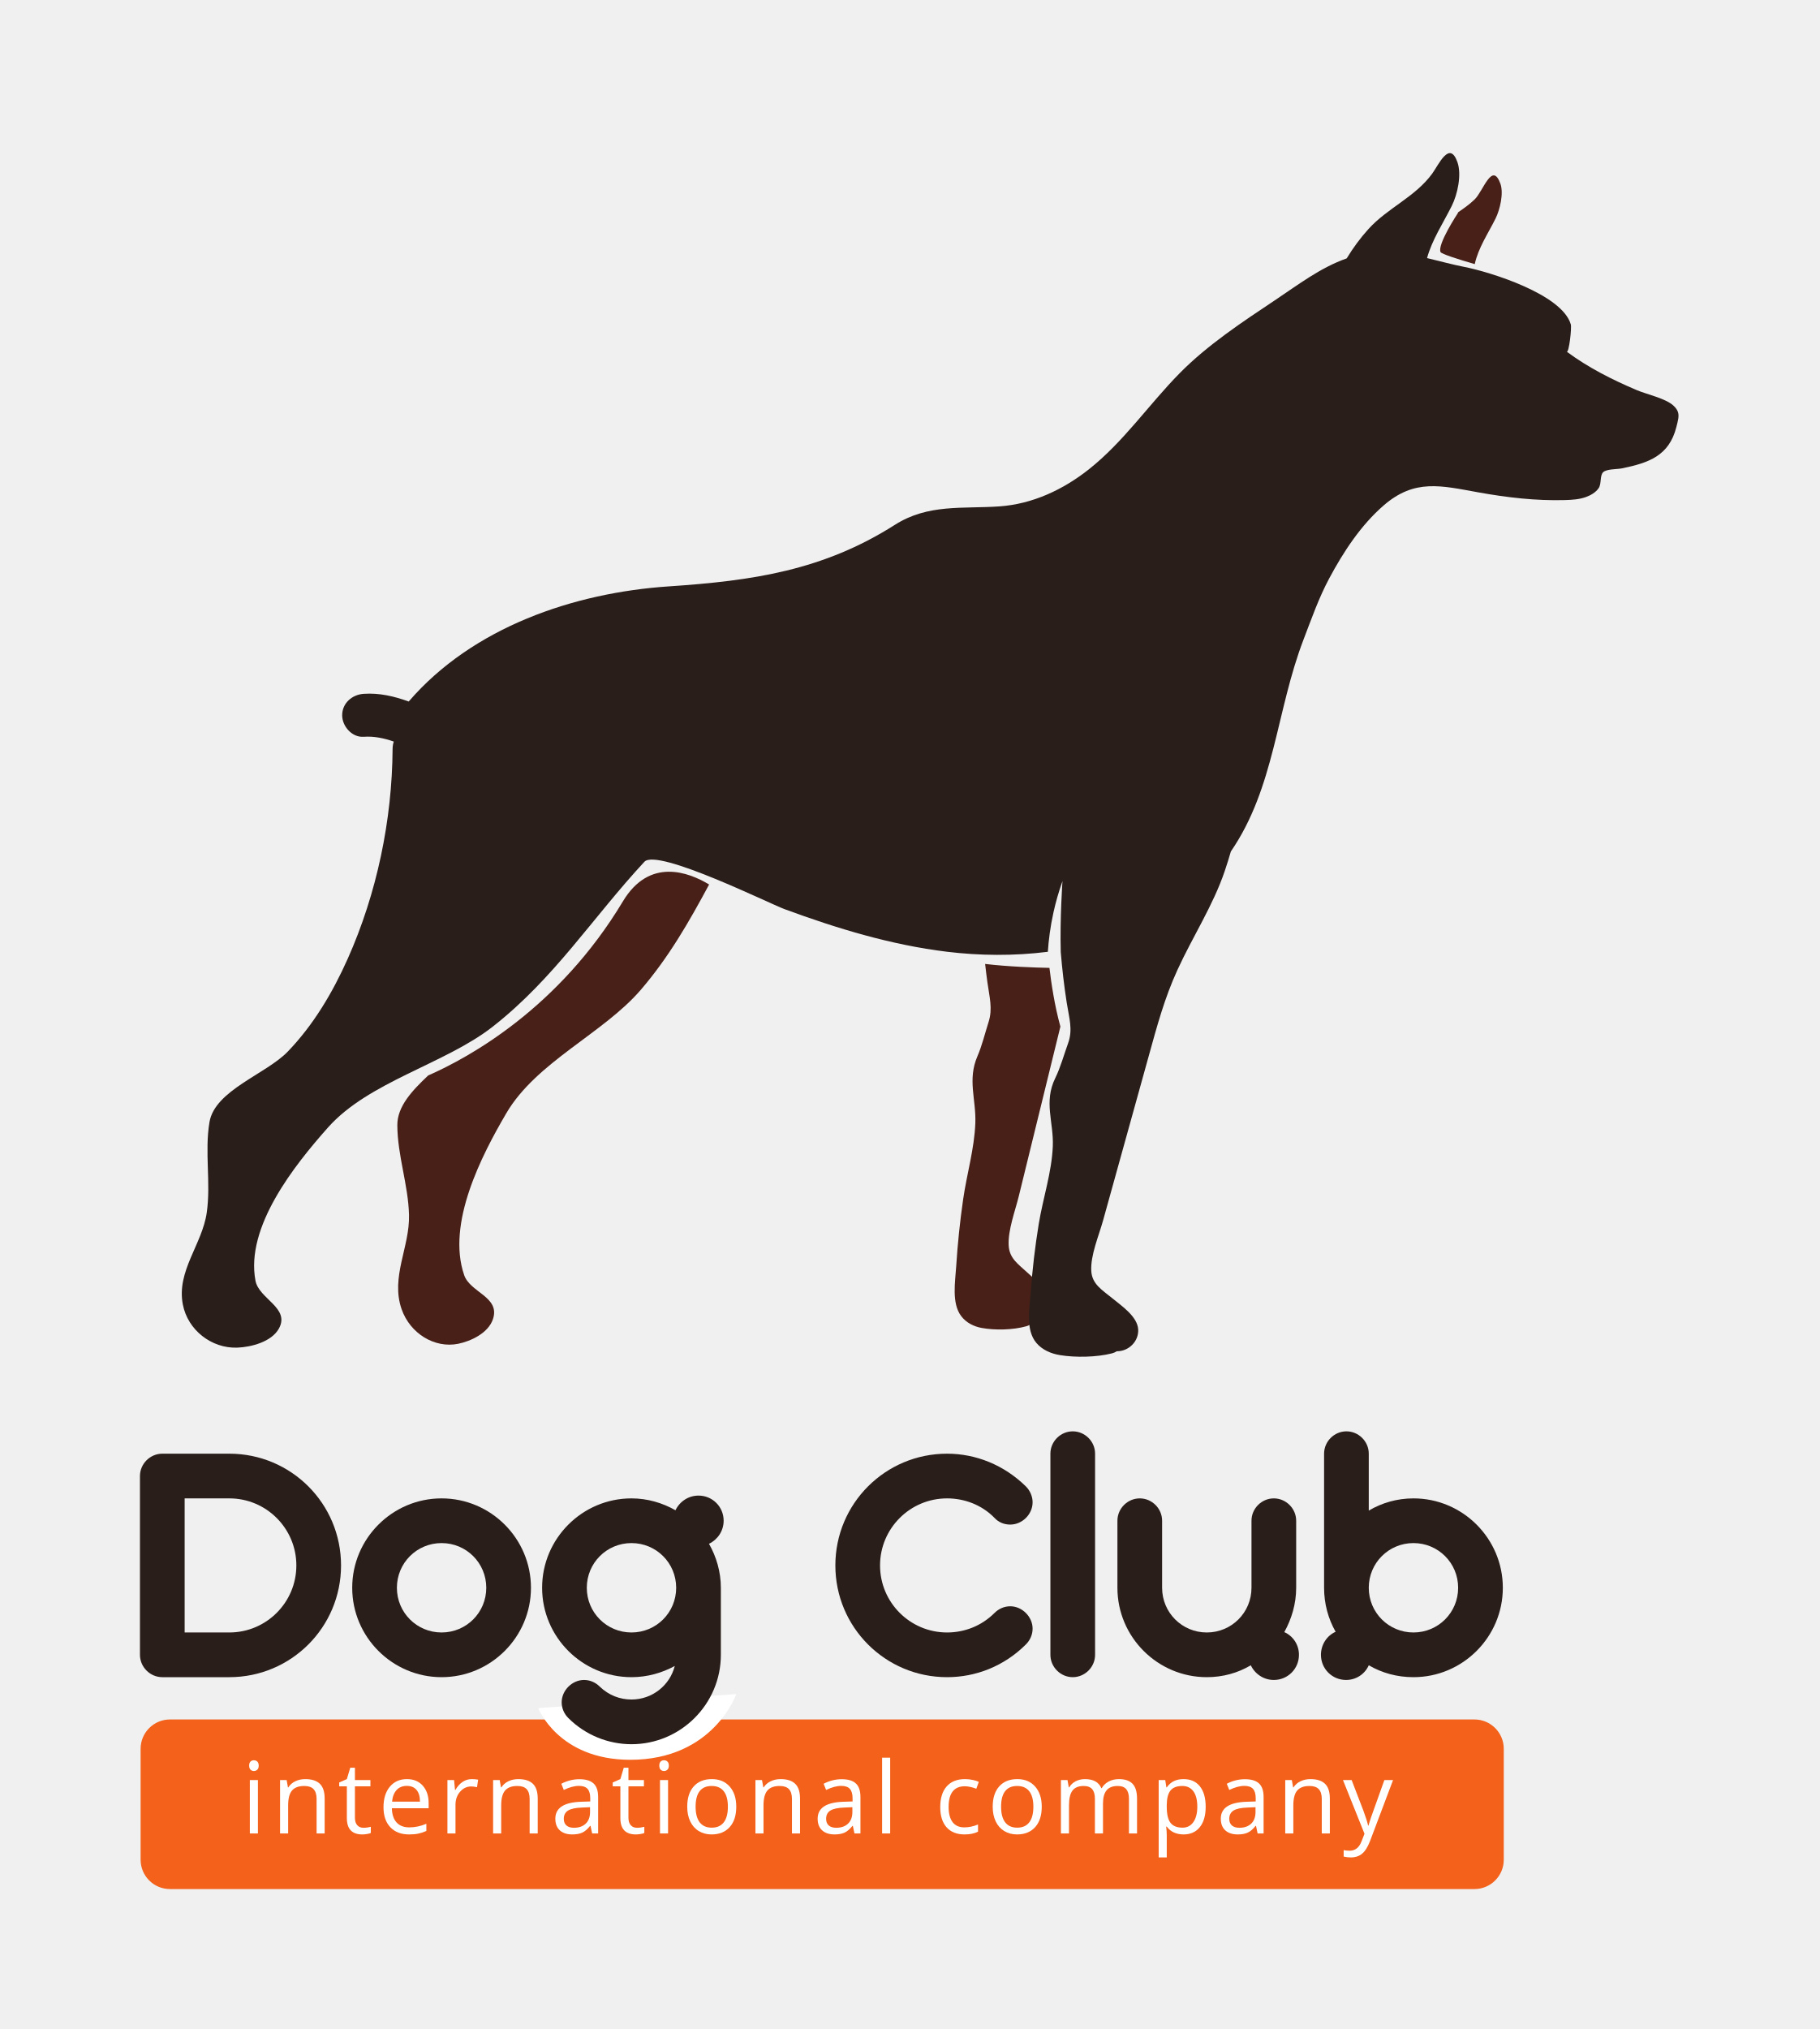
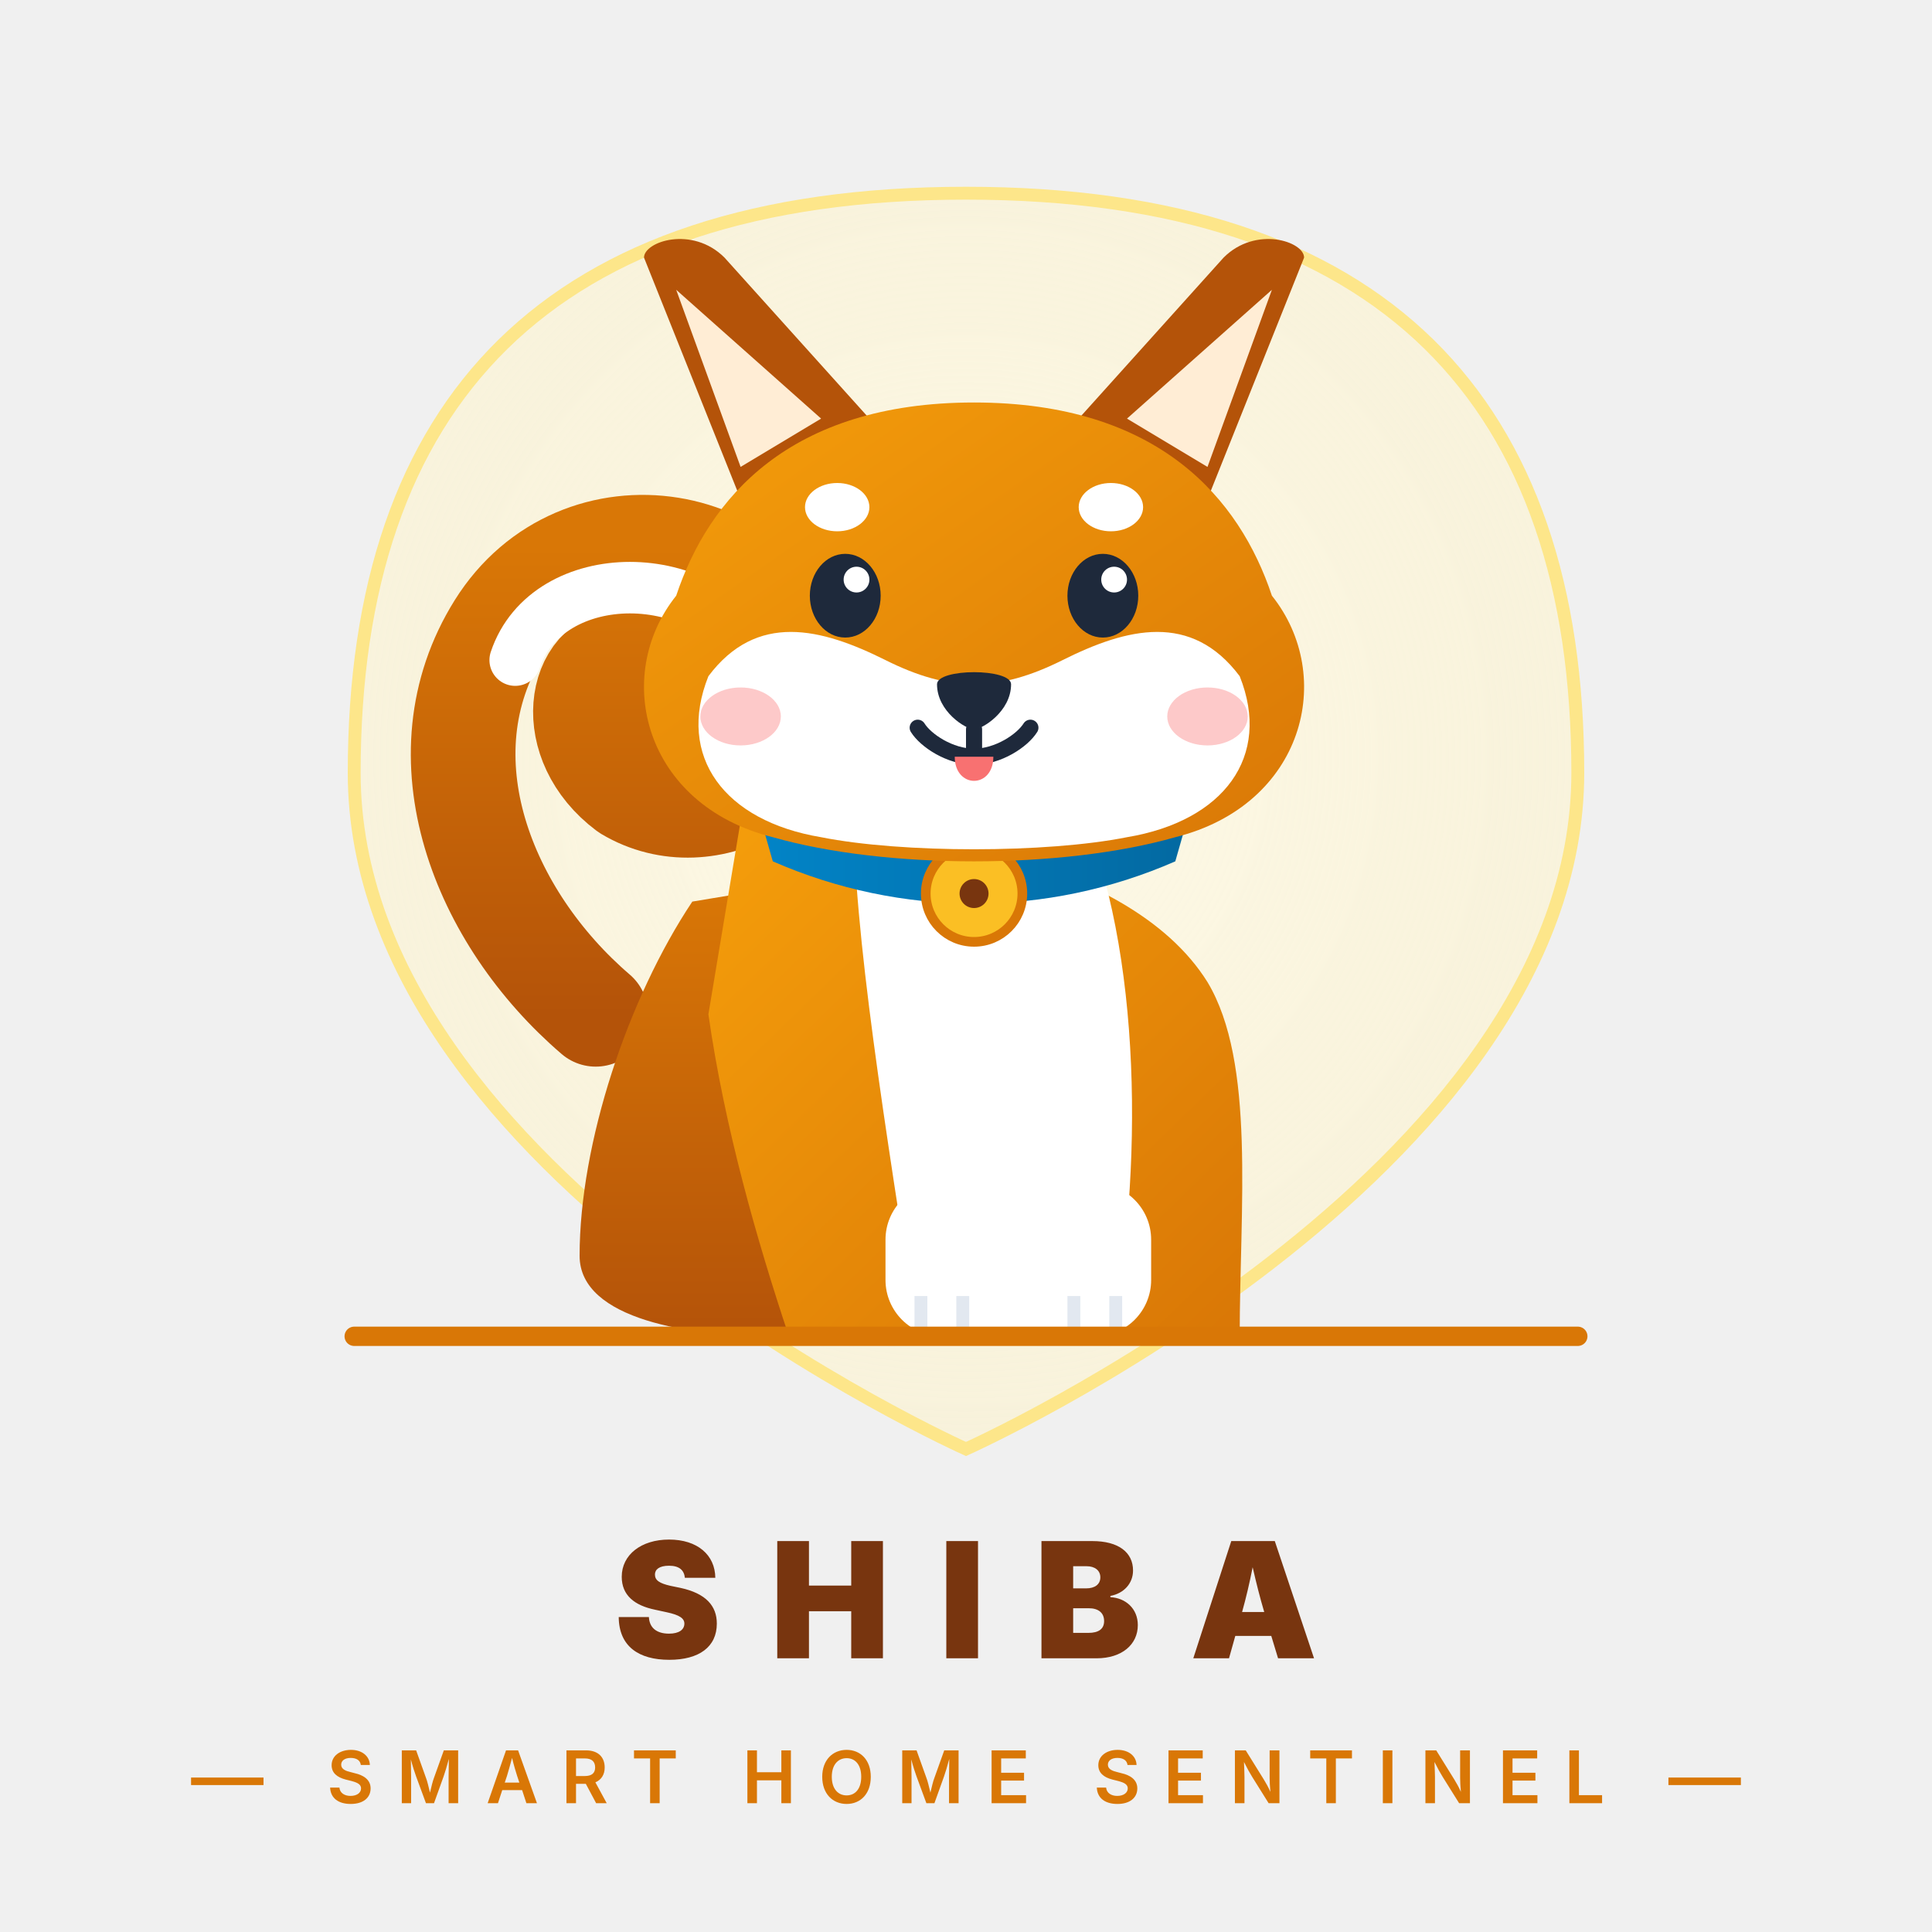
- <svg xmlns="http://www.w3.org/2000/svg" viewBox="138.69 -9.61 114.19 127.33" width="100%" height="100%">
-   <path d="M 231.238 108.938 L 149.359 108.938 C 148.341 108.938 147.516 108.113 147.516 107.096 L 147.516 100.138 C 147.516 99.12 148.341 98.295 149.359 98.295 L 231.238 98.295 C 232.256 98.295 233.081 99.12 233.081 100.138 L 233.081 107.096 C 233.081 108.113 232.256 108.938 231.238 108.938 Z" fill="rgb(243,97,26)" />
-   <path d="M 177.787 46.959 C 173.781 53.636 168.18 56.732 165.565 57.882 C 164.572 58.822 163.624 59.815 163.63 61.001 C 163.639 62.908 164.314 64.733 164.364 66.629 C 164.417 68.645 163.198 70.526 163.897 72.541 C 164.43 74.077 165.972 75.016 167.445 74.72 C 168.235 74.561 169.345 74.052 169.636 73.162 C 170.091 71.77 168.206 71.512 167.826 70.411 C 166.708 67.166 168.927 62.888 170.468 60.256 C 172.352 57.036 176.542 55.255 178.902 52.518 C 180.679 50.456 181.962 48.199 183.201 45.897 C 181.922 45.125 179.455 44.179 177.787 46.959 Z" fill="rgb(72,32,24)" />
-   <path d="M 230.196 3.768 C 230.196 3.768 228.894 5.738 229.113 6.209 C 229.168 6.327 230.2 6.655 231.259 6.965 C 231.481 5.946 232.092 5.053 232.565 4.104 C 232.843 3.546 233.088 2.51 232.865 1.905 C 232.349 .506 231.791 2.383 231.258 2.899 C 230.939 3.208 230.578 3.463 230.214 3.713 L 230.196 3.768 Z" fill="rgb(72,32,24)" />
-   <path d="M 205.127 55.316 C 205.168 55.147 205.209 54.98 205.25 54.813 C 204.884 53.491 204.673 52.059 204.563 51.129 C 203.622 51.111 201.963 51.053 200.526 50.882 C 200.569 51.262 200.615 51.642 200.667 52.021 C 200.797 52.973 201.012 53.683 200.742 54.526 C 200.522 55.216 200.332 56.007 200.045 56.669 C 199.405 58.149 199.965 59.372 199.911 60.869 C 199.852 62.475 199.376 64.061 199.147 65.647 C 198.946 67.039 198.8 68.441 198.711 69.848 C 198.649 70.817 198.412 72.167 199.02 72.977 C 199.338 73.401 199.818 73.635 200.303 73.724 C 201.151 73.88 202.286 73.855 203.122 73.616 C 203.22 73.588 203.31 73.543 203.391 73.486 C 203.397 73.486 203.402 73.486 203.408 73.486 C 204.034 73.486 204.587 72.883 204.554 72.148 C 204.519 71.35 203.657 70.697 203.14 70.217 C 202.604 69.719 202.047 69.363 202.004 68.549 C 201.953 67.584 202.414 66.374 202.64 65.453 C 203.469 62.074 204.298 58.695 205.127 55.316 Z" fill="rgb(72,32,24)" />
-   <path d="M 243.911 17.203 C 243.453 18.993 242.184 19.436 240.5 19.782 C 240.201 19.844 239.536 19.813 239.319 20.024 C 239.103 20.233 239.223 20.74 239.043 21.015 C 238.866 21.285 238.535 21.475 238.24 21.581 C 237.822 21.732 237.372 21.759 236.928 21.772 C 235.092 21.824 233.293 21.612 231.49 21.289 C 229.144 20.866 227.488 20.423 225.547 22.104 C 224.111 23.347 223.02 25.016 222.13 26.677 C 221.47 27.909 221.019 29.205 220.52 30.504 C 218.793 34.992 218.709 39.805 215.952 43.822 C 215.833 44.231 215.706 44.639 215.569 45.044 C 214.846 47.191 213.543 49.19 212.598 51.256 C 211.78 53.042 211.317 54.779 210.794 56.665 C 209.838 60.109 208.881 63.554 207.924 66.999 C 207.663 67.938 207.131 69.172 207.189 70.156 C 207.239 70.985 207.882 71.349 208.501 71.856 C 209.098 72.345 210.092 73.012 210.134 73.825 C 210.171 74.575 209.533 75.188 208.811 75.188 L 208.791 75.188 C 208.698 75.248 208.594 75.293 208.48 75.322 C 207.515 75.565 206.205 75.591 205.226 75.431 C 204.667 75.341 204.112 75.103 203.746 74.67 C 203.045 73.844 203.317 72.468 203.389 71.48 C 203.492 70.046 203.66 68.617 203.892 67.197 C 204.157 65.58 204.707 63.963 204.774 62.325 C 204.836 60.799 204.189 59.553 204.929 58.044 C 205.26 57.369 205.479 56.562 205.734 55.859 C 206.046 54.999 205.797 54.276 205.646 53.305 C 205.483 52.254 205.36 51.197 205.273 50.137 C 205.215 48.009 205.381 45.684 205.381 45.684 C 205.139 46.361 204.956 47.016 204.818 47.636 C 204.614 48.557 204.51 49.4 204.463 50.12 C 202.333 50.388 200.169 50.365 198.131 50.117 C 194.626 49.691 191.232 48.658 187.929 47.441 C 187.004 47.102 179.964 43.614 179.142 44.467 C 179.139 44.47 179.138 44.471 179.138 44.471 C 175.881 47.98 173.475 51.806 169.602 54.831 C 166.616 57.163 161.835 58.265 159.274 61.15 C 157.18 63.508 154.082 67.385 154.727 70.765 C 154.946 71.912 156.917 72.462 156.195 73.766 C 155.733 74.599 154.459 74.927 153.588 74.961 C 151.964 75.022 150.474 73.853 150.166 72.252 C 149.76 70.154 151.382 68.486 151.668 66.487 C 151.936 64.606 151.524 62.698 151.838 60.813 C 152.172 58.811 155.382 57.802 156.749 56.387 C 158.367 54.71 159.577 52.664 160.521 50.546 C 162.343 46.461 163.304 41.86 163.333 37.389 C 163.334 37.218 163.361 37.065 163.408 36.928 C 162.8 36.715 162.169 36.581 161.516 36.627 C 160.786 36.678 160.168 35.968 160.168 35.279 C 160.168 34.514 160.79 33.982 161.516 33.931 C 162.488 33.863 163.435 34.082 164.344 34.414 C 168.362 29.749 174.711 27.586 180.677 27.188 C 185.917 26.837 190.35 26.194 194.861 23.326 C 196.951 21.996 199.124 22.33 201.428 22.168 C 203.501 22.021 205.422 21.121 207.038 19.842 C 209.23 18.105 210.785 15.793 212.73 13.818 C 214.484 12.034 216.709 10.571 218.7 9.243 C 220.179 8.257 221.568 7.186 223.221 6.605 C 223.62 5.949 224.075 5.329 224.59 4.76 C 225.795 3.433 227.527 2.748 228.593 1.28 C 228.995 .727 229.678 -.83 230.172 .566 C 230.45 1.353 230.178 2.587 229.816 3.312 C 229.272 4.402 228.581 5.434 228.265 6.586 C 229.063 6.776 229.849 6.992 230.571 7.133 C 232.243 7.46 236.735 8.856 237.287 10.742 C 237.354 10.97 237.178 12.512 237.038 12.462 C 238.396 13.468 239.873 14.21 241.425 14.871 C 242.052 15.139 243.265 15.392 243.747 15.86 C 243.887 15.994 243.971 16.117 244.012 16.245 C 244.099 16.5 244.02 16.773 243.911 17.203 Z" fill="rgb(42,30,26)" />
-   <path d="M 172.473 97.582 C 172.473 97.582 173.729 100.826 178.25 100.826 C 183.481 100.826 184.907 96.703 184.907 96.703 L 172.473 97.582 Z" fill="rgb(255,255,255)" />
-   <path d="M 150.28 84.421 L 150.28 92.836 L 153.085 92.836 C 155.408 92.836 157.292 90.951 157.292 88.628 C 157.292 86.306 155.408 84.421 153.085 84.421 L 150.28 84.421 Z M 148.878 95.641 C 148.111 95.641 147.475 95.005 147.475 94.238 L 147.475 83.019 C 147.475 82.252 148.111 81.616 148.878 81.616 L 153.085 81.616 C 156.964 81.616 160.097 84.75 160.097 88.628 C 160.097 92.507 156.964 95.641 153.085 95.641 L 148.878 95.641 Z" fill="rgb(42,30,26)" />
-   <path d="M 166.408 92.836 C 167.964 92.836 169.213 91.587 169.213 90.031 C 169.213 88.475 167.964 87.226 166.408 87.226 C 164.852 87.226 163.603 88.475 163.603 90.031 C 163.603 91.587 164.852 92.836 166.408 92.836 Z M 166.408 84.421 C 169.498 84.421 172.018 86.941 172.018 90.031 C 172.018 93.121 169.498 95.641 166.408 95.641 C 163.318 95.641 160.798 93.121 160.798 90.031 C 160.798 86.941 163.318 84.421 166.408 84.421 Z" fill="rgb(42,30,26)" />
-   <path d="M 178.328 92.836 C 179.884 92.836 181.133 91.587 181.133 90.031 C 181.133 88.475 179.884 87.226 178.328 87.226 C 176.772 87.226 175.523 88.475 175.523 90.031 C 175.523 91.587 176.772 92.836 178.328 92.836 Z M 181.045 94.939 C 180.235 95.378 179.314 95.641 178.328 95.641 C 175.238 95.641 172.718 93.121 172.718 90.031 C 172.718 86.941 175.238 84.421 178.328 84.421 C 179.336 84.421 180.279 84.706 181.089 85.166 C 181.352 84.618 181.9 84.246 182.536 84.246 C 183.412 84.246 184.113 84.947 184.113 85.823 C 184.113 86.459 183.741 87.007 183.193 87.27 C 183.653 88.081 183.938 89.023 183.938 90.031 L 183.938 94.238 C 183.938 97.328 181.418 99.848 178.328 99.848 C 176.904 99.848 175.458 99.3 174.362 98.204 C 174.099 97.942 173.946 97.591 173.946 97.218 C 173.946 96.473 174.603 95.816 175.348 95.816 C 175.721 95.816 176.071 95.969 176.334 96.232 C 176.904 96.78 177.605 97.043 178.328 97.043 C 179.643 97.043 180.739 96.145 181.045 94.939 Z" fill="rgb(42,30,26)" />
-   <path d="M 198.137 95.641 C 194.258 95.641 191.125 92.507 191.125 88.628 C 191.125 84.75 194.258 81.616 198.137 81.616 C 199.934 81.616 201.709 82.317 203.09 83.676 C 203.352 83.939 203.506 84.311 203.506 84.662 C 203.506 85.429 202.848 86.065 202.103 86.065 C 201.731 86.065 201.38 85.933 201.117 85.648 C 200.307 84.816 199.211 84.421 198.137 84.421 C 195.814 84.421 193.93 86.306 193.93 88.628 C 193.93 90.951 195.814 92.836 198.137 92.836 C 199.211 92.836 200.285 92.441 201.117 91.609 C 201.38 91.346 201.731 91.192 202.103 91.192 C 202.848 91.192 203.506 91.85 203.506 92.595 C 203.506 92.967 203.352 93.318 203.09 93.581 C 201.709 94.961 199.934 95.641 198.137 95.641 Z" fill="rgb(42,30,26)" />
-   <path d="M 207.428 94.238 C 207.428 95.005 206.792 95.641 206.026 95.641 C 205.259 95.641 204.623 95.005 204.623 94.238 L 204.623 81.616 C 204.623 80.849 205.259 80.214 206.026 80.214 C 206.792 80.214 207.428 80.849 207.428 81.616 L 207.428 94.238 Z" fill="rgb(42,30,26)" />
-   <path d="M 220.05 90.031 C 220.05 91.039 219.765 91.981 219.305 92.814 C 219.853 93.055 220.225 93.603 220.225 94.238 C 220.225 95.115 219.524 95.816 218.647 95.816 C 218.012 95.816 217.464 95.443 217.201 94.895 C 216.39 95.378 215.448 95.641 214.44 95.641 C 211.35 95.641 208.83 93.121 208.83 90.031 L 208.83 85.823 C 208.83 85.057 209.466 84.421 210.233 84.421 C 211 84.421 211.635 85.057 211.635 85.823 L 211.635 90.031 C 211.635 91.587 212.884 92.836 214.44 92.836 C 215.996 92.836 217.245 91.587 217.245 90.031 L 217.245 85.823 C 217.245 85.057 217.88 84.421 218.647 84.421 C 219.414 84.421 220.05 85.057 220.05 85.823 L 220.05 90.031 Z" fill="rgb(42,30,26)" />
-   <path d="M 227.412 92.836 C 228.968 92.836 230.217 91.587 230.217 90.031 C 230.217 88.475 228.968 87.226 227.412 87.226 C 225.856 87.226 224.607 88.475 224.607 90.031 C 224.607 91.587 225.856 92.836 227.412 92.836 Z M 221.802 81.616 C 221.802 80.849 222.438 80.214 223.205 80.214 C 223.972 80.214 224.607 80.849 224.607 81.616 L 224.607 85.188 C 225.418 84.706 226.382 84.421 227.412 84.421 C 230.502 84.421 233.022 86.941 233.022 90.031 C 233.022 93.121 230.502 95.641 227.412 95.641 C 226.382 95.641 225.44 95.378 224.607 94.895 C 224.366 95.443 223.818 95.816 223.183 95.816 C 222.306 95.816 221.605 95.115 221.605 94.238 C 221.605 93.603 221.978 93.033 222.526 92.792 C 222.065 91.981 221.802 91.039 221.802 90.031 L 221.802 81.616 Z" fill="rgb(42,30,26)" />
-   <path d="M 154.88 105.449 L 154.372 105.449 L 154.372 102.099 L 154.88 102.099 L 154.88 105.449 Z M 154.33 101.191 C 154.33 101.075 154.358 100.99 154.415 100.936 C 154.472 100.882 154.544 100.855 154.629 100.855 C 154.711 100.855 154.781 100.882 154.84 100.937 C 154.899 100.992 154.929 101.077 154.929 101.191 C 154.929 101.305 154.899 101.39 154.84 101.446 C 154.781 101.502 154.711 101.53 154.629 101.53 C 154.544 101.53 154.472 101.502 154.415 101.446 C 154.358 101.39 154.33 101.305 154.33 101.191 Z" fill="rgb(255,255,255)" />
-   <path d="M 158.562 105.449 L 158.562 103.282 C 158.562 103.009 158.5 102.805 158.375 102.67 C 158.251 102.536 158.056 102.469 157.792 102.469 C 157.441 102.469 157.184 102.563 157.021 102.753 C 156.858 102.942 156.777 103.255 156.777 103.691 L 156.777 105.449 L 156.269 105.449 L 156.269 102.099 L 156.682 102.099 L 156.764 102.557 L 156.789 102.557 C 156.893 102.392 157.038 102.264 157.226 102.174 C 157.413 102.083 157.622 102.038 157.853 102.038 C 158.256 102.038 158.56 102.135 158.764 102.33 C 158.967 102.524 159.069 102.835 159.069 103.263 L 159.069 105.449 L 158.562 105.449 Z" fill="rgb(255,255,255)" />
-   <path d="M 161.507 105.092 C 161.597 105.092 161.683 105.085 161.767 105.072 C 161.85 105.058 161.917 105.045 161.966 105.03 L 161.966 105.419 C 161.911 105.445 161.83 105.467 161.723 105.484 C 161.616 105.502 161.519 105.51 161.434 105.51 C 160.786 105.51 160.462 105.169 160.462 104.486 L 160.462 102.493 L 159.982 102.493 L 159.982 102.249 L 160.462 102.038 L 160.676 101.322 L 160.969 101.322 L 160.969 102.099 L 161.941 102.099 L 161.941 102.493 L 160.969 102.493 L 160.969 104.465 C 160.969 104.667 161.017 104.822 161.113 104.93 C 161.208 105.038 161.34 105.092 161.507 105.092 Z" fill="rgb(255,255,255)" />
-   <path d="M 164.226 102.463 C 163.957 102.463 163.742 102.55 163.582 102.725 C 163.422 102.901 163.328 103.143 163.3 103.453 L 165.051 103.453 C 165.051 103.133 164.98 102.888 164.837 102.718 C 164.695 102.548 164.491 102.463 164.226 102.463 Z M 164.364 105.51 C 163.868 105.51 163.477 105.36 163.191 105.058 C 162.905 104.756 162.762 104.338 162.762 103.801 C 162.762 103.261 162.895 102.832 163.161 102.514 C 163.427 102.197 163.784 102.038 164.232 102.038 C 164.652 102.038 164.984 102.176 165.229 102.452 C 165.473 102.728 165.596 103.092 165.596 103.545 L 165.596 103.866 L 163.287 103.866 C 163.298 104.259 163.397 104.558 163.586 104.761 C 163.774 104.965 164.039 105.067 164.382 105.067 C 164.743 105.067 165.099 104.992 165.452 104.841 L 165.452 105.293 C 165.273 105.371 165.103 105.426 164.943 105.46 C 164.783 105.494 164.59 105.51 164.364 105.51 Z" fill="rgb(255,255,255)" />
-   <path d="M 168.302 102.038 C 168.451 102.038 168.585 102.05 168.703 102.074 L 168.632 102.545 C 168.494 102.514 168.372 102.499 168.266 102.499 C 167.994 102.499 167.763 102.609 167.57 102.829 C 167.377 103.049 167.281 103.324 167.281 103.652 L 167.281 105.449 L 166.774 105.449 L 166.774 102.099 L 167.193 102.099 L 167.251 102.719 L 167.275 102.719 C 167.399 102.501 167.549 102.333 167.724 102.215 C 167.9 102.097 168.092 102.038 168.302 102.038 Z" fill="rgb(255,255,255)" />
-   <path d="M 171.935 105.449 L 171.935 103.282 C 171.935 103.009 171.873 102.805 171.749 102.67 C 171.624 102.536 171.43 102.469 171.165 102.469 C 170.814 102.469 170.558 102.563 170.395 102.753 C 170.231 102.942 170.15 103.255 170.15 103.691 L 170.15 105.449 L 169.642 105.449 L 169.642 102.099 L 170.055 102.099 L 170.138 102.557 L 170.162 102.557 C 170.266 102.392 170.412 102.264 170.599 102.174 C 170.787 102.083 170.996 102.038 171.226 102.038 C 171.63 102.038 171.933 102.135 172.137 102.33 C 172.341 102.524 172.443 102.835 172.443 103.263 L 172.443 105.449 L 171.935 105.449 Z" fill="rgb(255,255,255)" />
-   <path d="M 174.712 105.092 C 175.028 105.092 175.276 105.005 175.457 104.832 C 175.637 104.659 175.727 104.416 175.727 104.104 L 175.727 103.801 L 175.22 103.823 C 174.816 103.837 174.525 103.9 174.347 104.011 C 174.169 104.122 174.079 104.295 174.079 104.529 C 174.079 104.712 174.135 104.852 174.246 104.948 C 174.357 105.044 174.513 105.092 174.712 105.092 Z M 175.859 105.449 L 175.758 104.972 L 175.733 104.972 C 175.566 105.182 175.4 105.324 175.234 105.399 C 175.067 105.473 174.86 105.51 174.611 105.51 C 174.279 105.51 174.019 105.425 173.83 105.254 C 173.642 105.082 173.548 104.839 173.548 104.523 C 173.548 103.846 174.089 103.492 175.171 103.459 L 175.739 103.441 L 175.739 103.233 C 175.739 102.97 175.683 102.776 175.57 102.651 C 175.457 102.525 175.276 102.463 175.027 102.463 C 174.748 102.463 174.432 102.548 174.079 102.719 L 173.924 102.331 C 174.089 102.241 174.27 102.171 174.466 102.12 C 174.663 102.069 174.86 102.044 175.058 102.044 C 175.457 102.044 175.753 102.132 175.946 102.31 C 176.138 102.487 176.235 102.771 176.235 103.163 L 176.235 105.449 L 175.859 105.449 Z" fill="rgb(255,255,255)" />
-   <path d="M 178.675 105.092 C 178.765 105.092 178.852 105.085 178.935 105.072 C 179.019 105.058 179.085 105.045 179.134 105.03 L 179.134 105.419 C 179.079 105.445 178.998 105.467 178.891 105.484 C 178.784 105.502 178.688 105.51 178.602 105.51 C 177.954 105.51 177.63 105.169 177.63 104.486 L 177.63 102.493 L 177.15 102.493 L 177.15 102.249 L 177.63 102.038 L 177.844 101.322 L 178.137 101.322 L 178.137 102.099 L 179.11 102.099 L 179.11 102.493 L 178.137 102.493 L 178.137 104.465 C 178.137 104.667 178.185 104.822 178.281 104.93 C 178.377 105.038 178.508 105.092 178.675 105.092 Z" fill="rgb(255,255,255)" />
-   <path d="M 180.624 105.449 L 180.117 105.449 L 180.117 102.099 L 180.624 102.099 L 180.624 105.449 Z M 180.074 101.191 C 180.074 101.075 180.102 100.99 180.159 100.936 C 180.216 100.882 180.288 100.855 180.373 100.855 C 180.455 100.855 180.525 100.882 180.584 100.937 C 180.643 100.992 180.673 101.077 180.673 101.191 C 180.673 101.305 180.643 101.39 180.584 101.446 C 180.525 101.502 180.455 101.53 180.373 101.53 C 180.288 101.53 180.216 101.502 180.159 101.446 C 180.102 101.39 180.074 101.305 180.074 101.191 Z" fill="rgb(255,255,255)" />
-   <path d="M 182.353 103.771 C 182.353 104.199 182.438 104.525 182.609 104.749 C 182.781 104.973 183.032 105.085 183.364 105.085 C 183.697 105.085 183.949 104.974 184.121 104.751 C 184.293 104.528 184.379 104.201 184.379 103.771 C 184.379 103.345 184.293 103.021 184.121 102.8 C 183.949 102.579 183.695 102.469 183.358 102.469 C 183.026 102.469 182.775 102.578 182.606 102.796 C 182.437 103.014 182.353 103.339 182.353 103.771 Z M 184.905 103.771 C 184.905 104.317 184.768 104.744 184.492 105.05 C 184.217 105.357 183.837 105.51 183.352 105.51 C 183.053 105.51 182.787 105.44 182.554 105.299 C 182.322 105.159 182.143 104.957 182.016 104.694 C 181.89 104.431 181.827 104.124 181.827 103.771 C 181.827 103.225 181.963 102.799 182.236 102.495 C 182.509 102.19 182.889 102.038 183.374 102.038 C 183.842 102.038 184.215 102.193 184.491 102.505 C 184.767 102.817 184.905 103.239 184.905 103.771 Z" fill="rgb(255,255,255)" />
-   <path d="M 188.401 105.449 L 188.401 103.282 C 188.401 103.009 188.338 102.805 188.214 102.67 C 188.09 102.536 187.895 102.469 187.63 102.469 C 187.28 102.469 187.023 102.563 186.86 102.753 C 186.697 102.942 186.615 103.255 186.615 103.691 L 186.615 105.449 L 186.108 105.449 L 186.108 102.099 L 186.52 102.099 L 186.603 102.557 L 186.627 102.557 C 186.731 102.392 186.877 102.264 187.065 102.174 C 187.252 102.083 187.461 102.038 187.691 102.038 C 188.095 102.038 188.398 102.135 188.602 102.33 C 188.806 102.524 188.908 102.835 188.908 103.263 L 188.908 105.449 L 188.401 105.449 Z" fill="rgb(255,255,255)" />
-   <path d="M 191.178 105.092 C 191.493 105.092 191.742 105.005 191.922 104.832 C 192.102 104.659 192.193 104.416 192.193 104.104 L 192.193 103.801 L 191.685 103.823 C 191.282 103.837 190.991 103.9 190.812 104.011 C 190.634 104.122 190.545 104.295 190.545 104.529 C 190.545 104.712 190.6 104.852 190.711 104.948 C 190.822 105.044 190.978 105.092 191.178 105.092 Z M 192.324 105.449 L 192.223 104.972 L 192.199 104.972 C 192.031 105.182 191.865 105.324 191.699 105.399 C 191.533 105.473 191.325 105.51 191.077 105.51 C 190.744 105.51 190.484 105.425 190.296 105.254 C 190.107 105.082 190.013 104.839 190.013 104.523 C 190.013 103.846 190.554 103.492 191.636 103.459 L 192.205 103.441 L 192.205 103.233 C 192.205 102.97 192.148 102.776 192.035 102.651 C 191.922 102.525 191.741 102.463 191.492 102.463 C 191.213 102.463 190.897 102.548 190.545 102.719 L 190.389 102.331 C 190.554 102.241 190.735 102.171 190.931 102.12 C 191.128 102.069 191.325 102.044 191.523 102.044 C 191.922 102.044 192.219 102.132 192.411 102.31 C 192.604 102.487 192.7 102.771 192.7 103.163 L 192.7 105.449 L 192.324 105.449 Z" fill="rgb(255,255,255)" />
-   <path d="M 194.566 105.449 L 194.059 105.449 L 194.059 100.693 L 194.566 100.693 L 194.566 105.449 Z" fill="rgb(255,255,255)" />
-   <path d="M 199.234 105.51 C 198.749 105.51 198.373 105.361 198.107 105.063 C 197.841 104.764 197.708 104.342 197.708 103.795 C 197.708 103.235 197.843 102.802 198.113 102.496 C 198.383 102.19 198.768 102.038 199.267 102.038 C 199.428 102.038 199.589 102.055 199.75 102.09 C 199.911 102.124 200.038 102.165 200.129 102.212 L 199.973 102.643 C 199.861 102.598 199.739 102.561 199.607 102.531 C 199.474 102.502 199.357 102.487 199.255 102.487 C 198.574 102.487 198.234 102.921 198.234 103.789 C 198.234 104.201 198.317 104.517 198.483 104.737 C 198.649 104.957 198.895 105.067 199.221 105.067 C 199.5 105.067 199.787 105.007 200.08 104.887 L 200.08 105.336 C 199.856 105.452 199.574 105.51 199.234 105.51 Z" fill="rgb(255,255,255)" />
-   <path d="M 201.528 103.771 C 201.528 104.199 201.613 104.525 201.784 104.749 C 201.956 104.973 202.207 105.085 202.539 105.085 C 202.872 105.085 203.124 104.974 203.296 104.751 C 203.468 104.528 203.554 104.201 203.554 103.771 C 203.554 103.345 203.468 103.021 203.296 102.8 C 203.124 102.579 202.87 102.469 202.533 102.469 C 202.201 102.469 201.95 102.578 201.781 102.796 C 201.612 103.014 201.528 103.339 201.528 103.771 Z M 204.08 103.771 C 204.08 104.317 203.943 104.744 203.667 105.05 C 203.392 105.357 203.012 105.51 202.527 105.51 C 202.228 105.51 201.962 105.44 201.729 105.299 C 201.497 105.159 201.318 104.957 201.191 104.694 C 201.065 104.431 201.002 104.124 201.002 103.771 C 201.002 103.225 201.138 102.799 201.411 102.495 C 201.684 102.19 202.064 102.038 202.549 102.038 C 203.017 102.038 203.39 102.193 203.666 102.505 C 203.942 102.817 204.08 103.239 204.08 103.771 Z" fill="rgb(255,255,255)" />
-   <path d="M 209.554 105.449 L 209.554 103.27 C 209.554 103.003 209.496 102.802 209.382 102.669 C 209.268 102.535 209.091 102.469 208.85 102.469 C 208.534 102.469 208.301 102.559 208.15 102.741 C 208 102.922 207.924 103.201 207.924 103.578 L 207.924 105.449 L 207.417 105.449 L 207.417 103.27 C 207.417 103.003 207.36 102.802 207.245 102.669 C 207.131 102.535 206.953 102.469 206.711 102.469 C 206.393 102.469 206.16 102.564 206.012 102.754 C 205.864 102.945 205.79 103.257 205.79 103.691 L 205.79 105.449 L 205.283 105.449 L 205.283 102.099 L 205.696 102.099 L 205.778 102.557 L 205.803 102.557 C 205.898 102.394 206.033 102.267 206.208 102.175 C 206.382 102.083 206.577 102.038 206.793 102.038 C 207.317 102.038 207.659 102.227 207.82 102.606 L 207.845 102.606 C 207.945 102.431 208.089 102.292 208.279 102.19 C 208.468 102.089 208.684 102.038 208.927 102.038 C 209.306 102.038 209.59 102.135 209.778 102.33 C 209.967 102.524 210.061 102.835 210.061 103.263 L 210.061 105.449 L 209.554 105.449 Z" fill="rgb(255,255,255)" />
-   <path d="M 212.905 102.469 C 212.563 102.469 212.315 102.563 212.162 102.753 C 212.009 102.942 211.931 103.244 211.927 103.658 L 211.927 103.771 C 211.927 104.242 212.005 104.578 212.162 104.781 C 212.319 104.984 212.571 105.085 212.917 105.085 C 213.207 105.085 213.434 104.968 213.598 104.734 C 213.762 104.5 213.844 104.176 213.844 103.765 C 213.844 103.347 213.762 103.027 213.598 102.803 C 213.434 102.58 213.203 102.469 212.905 102.469 Z M 212.979 105.51 C 212.76 105.51 212.561 105.47 212.381 105.39 C 212.201 105.309 212.049 105.185 211.927 105.018 L 211.89 105.018 C 211.915 105.214 211.927 105.399 211.927 105.575 L 211.927 106.953 L 211.42 106.953 L 211.42 102.099 L 211.832 102.099 L 211.903 102.557 L 211.927 102.557 C 212.057 102.374 212.209 102.241 212.382 102.16 C 212.556 102.078 212.754 102.038 212.979 102.038 C 213.423 102.038 213.766 102.189 214.007 102.493 C 214.249 102.797 214.37 103.223 214.37 103.771 C 214.37 104.321 214.247 104.749 214.001 105.053 C 213.756 105.358 213.415 105.51 212.979 105.51 Z" fill="rgb(255,255,255)" />
-   <path d="M 216.483 105.092 C 216.799 105.092 217.047 105.005 217.228 104.832 C 217.408 104.659 217.498 104.416 217.498 104.104 L 217.498 103.801 L 216.991 103.823 C 216.587 103.837 216.296 103.9 216.118 104.011 C 215.94 104.122 215.85 104.295 215.85 104.529 C 215.85 104.712 215.906 104.852 216.017 104.948 C 216.128 105.044 216.283 105.092 216.483 105.092 Z M 217.63 105.449 L 217.529 104.972 L 217.504 104.972 C 217.337 105.182 217.171 105.324 217.004 105.399 C 216.838 105.473 216.631 105.51 216.382 105.51 C 216.05 105.51 215.79 105.425 215.601 105.254 C 215.413 105.082 215.319 104.839 215.319 104.523 C 215.319 103.846 215.86 103.492 216.942 103.459 L 217.51 103.441 L 217.51 103.233 C 217.51 102.97 217.454 102.776 217.341 102.651 C 217.228 102.525 217.047 102.463 216.798 102.463 C 216.519 102.463 216.203 102.548 215.85 102.719 L 215.695 102.331 C 215.86 102.241 216.04 102.171 216.237 102.12 C 216.434 102.069 216.631 102.044 216.829 102.044 C 217.228 102.044 217.524 102.132 217.717 102.31 C 217.909 102.487 218.006 102.771 218.006 103.163 L 218.006 105.449 L 217.63 105.449 Z" fill="rgb(255,255,255)" />
-   <path d="M 221.657 105.449 L 221.657 103.282 C 221.657 103.009 221.595 102.805 221.47 102.67 C 221.346 102.536 221.151 102.469 220.887 102.469 C 220.536 102.469 220.279 102.563 220.116 102.753 C 219.953 102.942 219.872 103.255 219.872 103.691 L 219.872 105.449 L 219.364 105.449 L 219.364 102.099 L 219.777 102.099 L 219.859 102.557 L 219.884 102.557 C 219.988 102.392 220.133 102.264 220.321 102.174 C 220.508 102.083 220.717 102.038 220.948 102.038 C 221.351 102.038 221.655 102.135 221.859 102.33 C 222.062 102.524 222.164 102.835 222.164 103.263 L 222.164 105.449 L 221.657 105.449 Z" fill="rgb(255,255,255)" />
-   <path d="M 222.988 102.099 L 223.532 102.099 L 224.266 104.009 C 224.427 104.446 224.527 104.76 224.565 104.954 L 224.59 104.954 C 224.616 104.85 224.672 104.672 224.756 104.421 C 224.841 104.169 225.118 103.395 225.586 102.099 L 226.131 102.099 L 224.691 105.914 C 224.548 106.291 224.381 106.558 224.191 106.716 C 224 106.874 223.766 106.953 223.489 106.953 C 223.334 106.953 223.182 106.936 223.031 106.901 L 223.031 106.495 C 223.143 106.519 223.268 106.531 223.407 106.531 C 223.755 106.531 224.004 106.336 224.153 105.945 L 224.339 105.468 L 222.988 102.099 Z" fill="rgb(255,255,255)" />
+ <svg xmlns="http://www.w3.org/2000/svg" viewBox="0 0 120 120" width="100%" height="100%">
+   <defs>
+     <linearGradient id="shiba-coat" x1="0%" y1="0%" x2="100%" y2="100%">
+       <stop offset="0%" stop-color="#f59e0b" />
+       <stop offset="100%" stop-color="#d97706" />
+     </linearGradient>
+     <linearGradient id="shiba-haunch" x1="0%" y1="0%" x2="0%" y2="100%">
+       <stop offset="0%" stop-color="#d97706" />
+       <stop offset="100%" stop-color="#b45309" />
+     </linearGradient>
+     <linearGradient id="shiba-collar-grad" x1="0%" y1="0%" x2="100%" y2="0%">
+       <stop offset="0%" stop-color="#0284c7" />
+       <stop offset="100%" stop-color="#0369a1" />
+     </linearGradient>
+     <radialGradient id="shiba-shield-aura" cx="50%" cy="45%" r="60%">
+       <stop offset="0%" stop-color="#fffbeb" stop-opacity="0.95" />
+       <stop offset="100%" stop-color="#fef3c7" stop-opacity="0.5" />
+     </radialGradient>
+   </defs>
+   <path d="M 60 12 C 86 12 98 25 98 48 C 98 73 60 90 60 90 C 60 90 22 73 22 48 C 22 25 34 12 60 12 Z" fill="url(#shiba-shield-aura)" stroke="#fde68a" stroke-width="0.8" />
+   <path d="M 37 63 C 30 57 26 47 31 39 C 36 31 48 33 50 42 C 51 48 44 52 39 49 C 35 46 36 41 39 41 C 41 41 42 43 40 45" fill="none" stroke="url(#shiba-haunch)" stroke-width="6.5" stroke-linecap="round" stroke-linejoin="round" />
+   <path d="M 32 41 C 34 35 44 35 47 41" stroke="#ffffff" stroke-width="3.2" stroke-linecap="round" fill="none" />
+   <path d="M 43 56 C 39 62 36 71 36 78 C 36 82 43 83 48 83 C 54 83 55 79 55 74 C 55 67 52 59 49 55 Z" fill="url(#shiba-haunch)" />
+   <path d="M 46 51 C 55 51 70 53 75 61 C 78 66 77 75 77 83 L 49 83 C 47 77 45 70 44 63 Z" fill="url(#shiba-coat)" />
+   <path d="M 53 50 C 53 58 55 70 57 83 L 69 83 C 71 73 71 59 67 50 Z" fill="#ffffff" />
+   <rect x="55" y="73.5" width="7" height="9.5" rx="3.5" fill="#ffffff" />
+   <rect x="64.5" y="73.5" width="7" height="9.5" rx="3.5" fill="#ffffff" />
+   <line x1="57.2" y1="80.5" x2="57.2" y2="83" stroke="#e2e8f0" stroke-width="0.8" />
+   <line x1="59.8" y1="80.5" x2="59.8" y2="83" stroke="#e2e8f0" stroke-width="0.8" />
+   <line x1="66.7" y1="80.5" x2="66.7" y2="83" stroke="#e2e8f0" stroke-width="0.8" />
+   <line x1="69.3" y1="80.5" x2="69.3" y2="83" stroke="#e2e8f0" stroke-width="0.8" />
+   <path d="M 47 50 C 55 53.5 66 53.5 74 50 L 73 53.5 C 65 57 56 57 48 53.5 Z" fill="url(#shiba-collar-grad)" />
+   <circle cx="60.5" cy="55.5" r="3" fill="#fbbf24" stroke="#d97706" stroke-width="0.6" />
+   <circle cx="60.5" cy="55.5" r="0.9" fill="#78350f" />
+   <path d="M 46 31 L 40 16 C 40 15 43 14 45 16 L 54 26 Z" fill="#b45309" />
+   <path d="M 46 29 L 42 18 L 51 26 Z" fill="#ffedd5" />
+   <path d="M 75 31 L 81 16 C 81 15 78 14 76 16 L 67 26 Z" fill="#b45309" />
+   <path d="M 75 29 L 79 18 L 70 26 Z" fill="#ffedd5" />
+   <path d="M 42 37 C 38 42 40 50 48 52 C 55 54 66 54 73 52 C 81 50 83 42 79 37 C 77 31 72 25 60.5 25 C 49 25 44 31 42 37 Z" fill="url(#shiba-coat)" />
+   <path d="M 44 42 C 42 47 45 51 51 52 C 56 53 65 53 70 52 C 76 51 79 47 77 42 C 74 38 70 39 66 41 C 62 43 59 43 55 41 C 51 39 47 38 44 42 Z" fill="#ffffff" />
+   <ellipse cx="46" cy="44.5" rx="2.5" ry="1.8" fill="#fca5a5" opacity="0.6" />
+   <ellipse cx="75" cy="44.5" rx="2.5" ry="1.8" fill="#fca5a5" opacity="0.6" />
+   <ellipse cx="52" cy="31.5" rx="2" ry="1.5" fill="#ffffff" />
+   <ellipse cx="69" cy="31.5" rx="2" ry="1.5" fill="#ffffff" />
+   <ellipse cx="52.5" cy="37" rx="2.2" ry="2.6" fill="#1e293b" />
+   <circle cx="53.2" cy="36" r="0.8" fill="#ffffff" />
+   <ellipse cx="68.5" cy="37" rx="2.2" ry="2.6" fill="#1e293b" />
+   <circle cx="69.2" cy="36" r="0.8" fill="#ffffff" />
+   <path d="M 58.2 42.5 C 58.2 41.5 62.8 41.5 62.8 42.5 C 62.8 44.2 61 45.3 60.5 45.3 C 60 45.3 58.2 44.2 58.2 42.5 Z" fill="#1e293b" />
+   <path d="M 60.5 45.3 L 60.5 47 M 60.5 47 C 59 47 57.5 46 57 45.2 M 60.5 47 C 62 47 63.5 46 64 45.2" stroke="#1e293b" stroke-width="1" stroke-linecap="round" fill="none" />
+   <path d="M 59.3 47 C 59.3 49 61.7 49 61.7 47 Z" fill="#f87171" />
+   <path d="M 22 83.00 L 98 83.00" stroke="#d97706" stroke-width="1.2" stroke-linecap="round" />
+   <text x="60" y="103" text-anchor="middle" font-family="system-ui, -apple-system, sans-serif" font-weight="900" font-size="10" fill="#78350f" letter-spacing="3">SHIBA</text>
+   <text x="60" y="112" text-anchor="middle" font-family="system-ui, -apple-system, sans-serif" font-weight="600" font-size="4.5" fill="#d97706" letter-spacing="1.4">― SMART HOME SENTINEL ―</text>
</svg>
